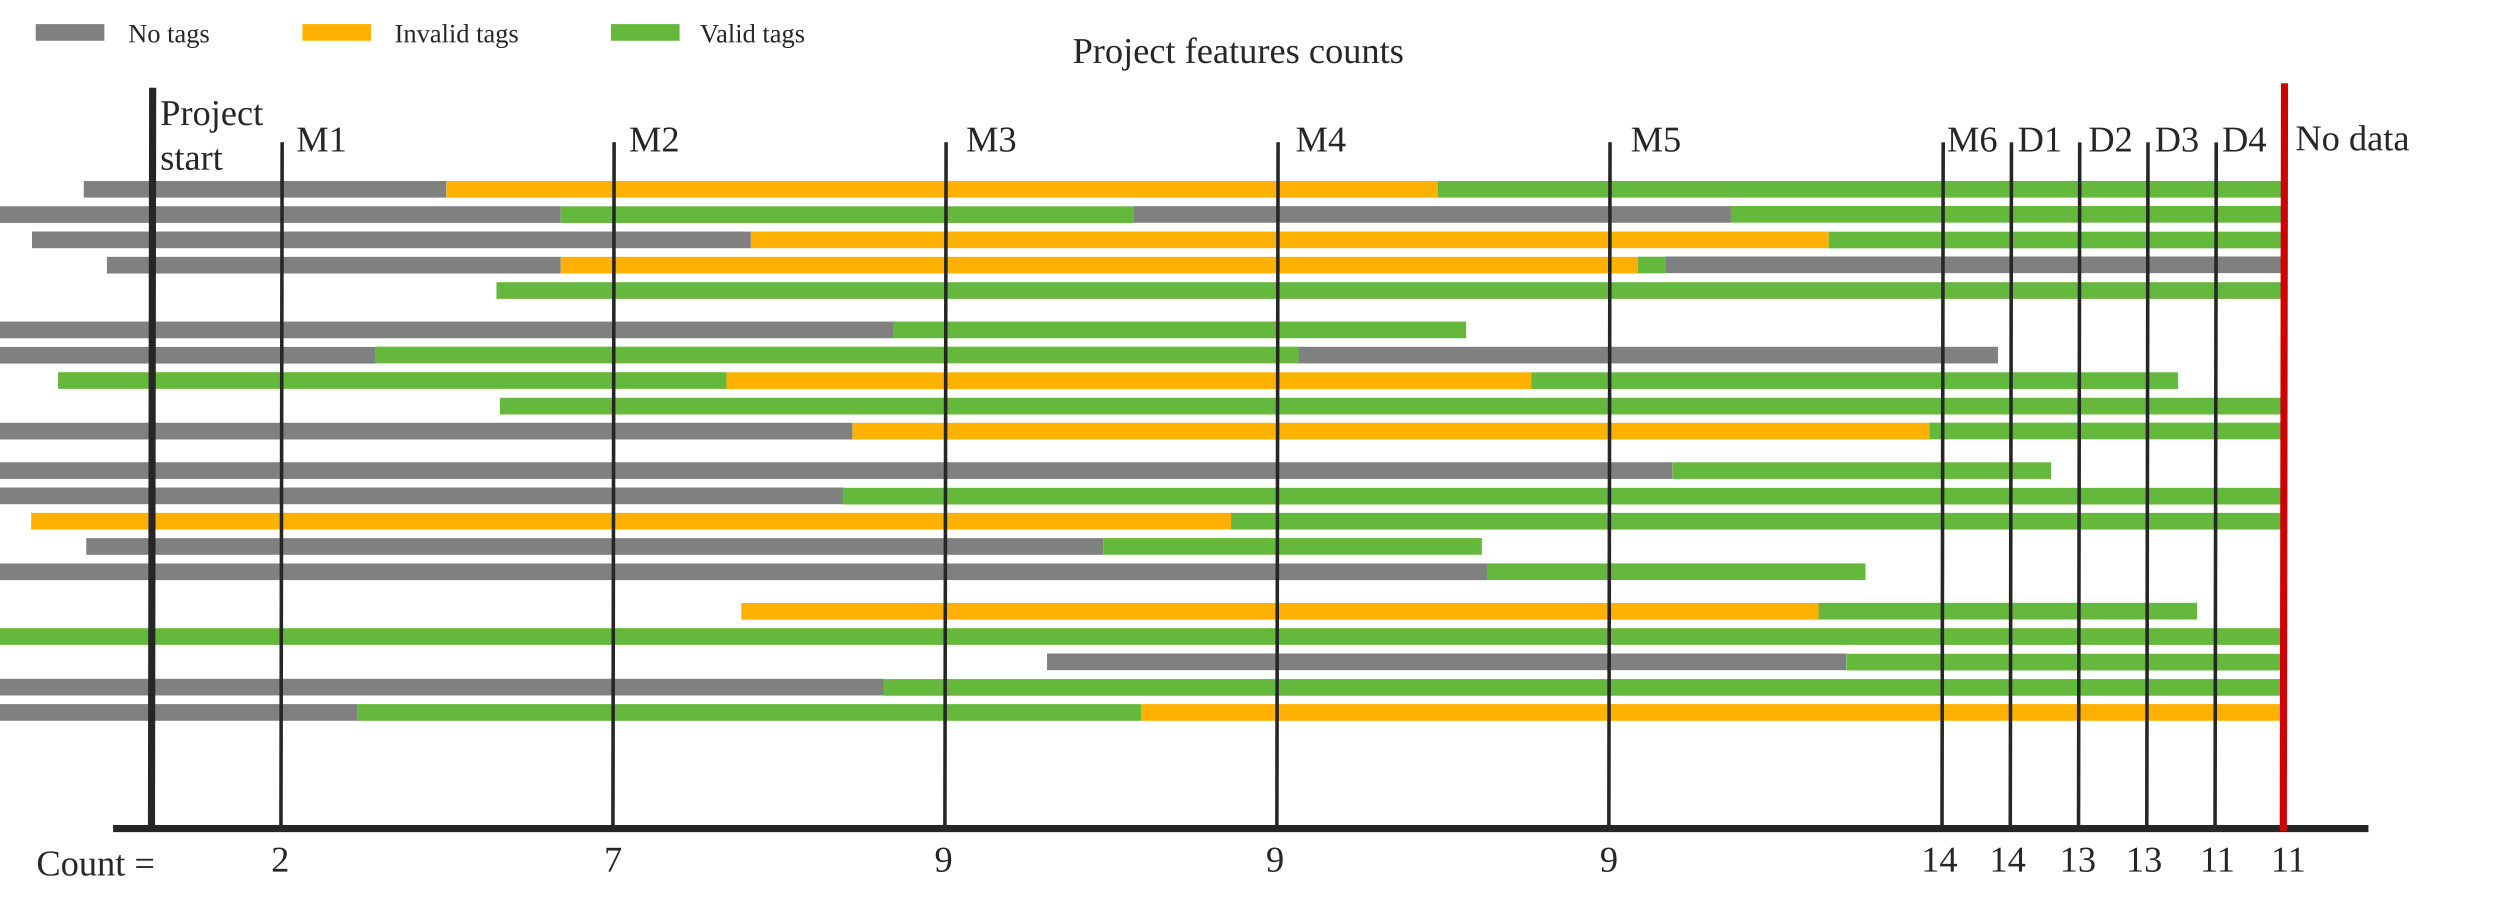
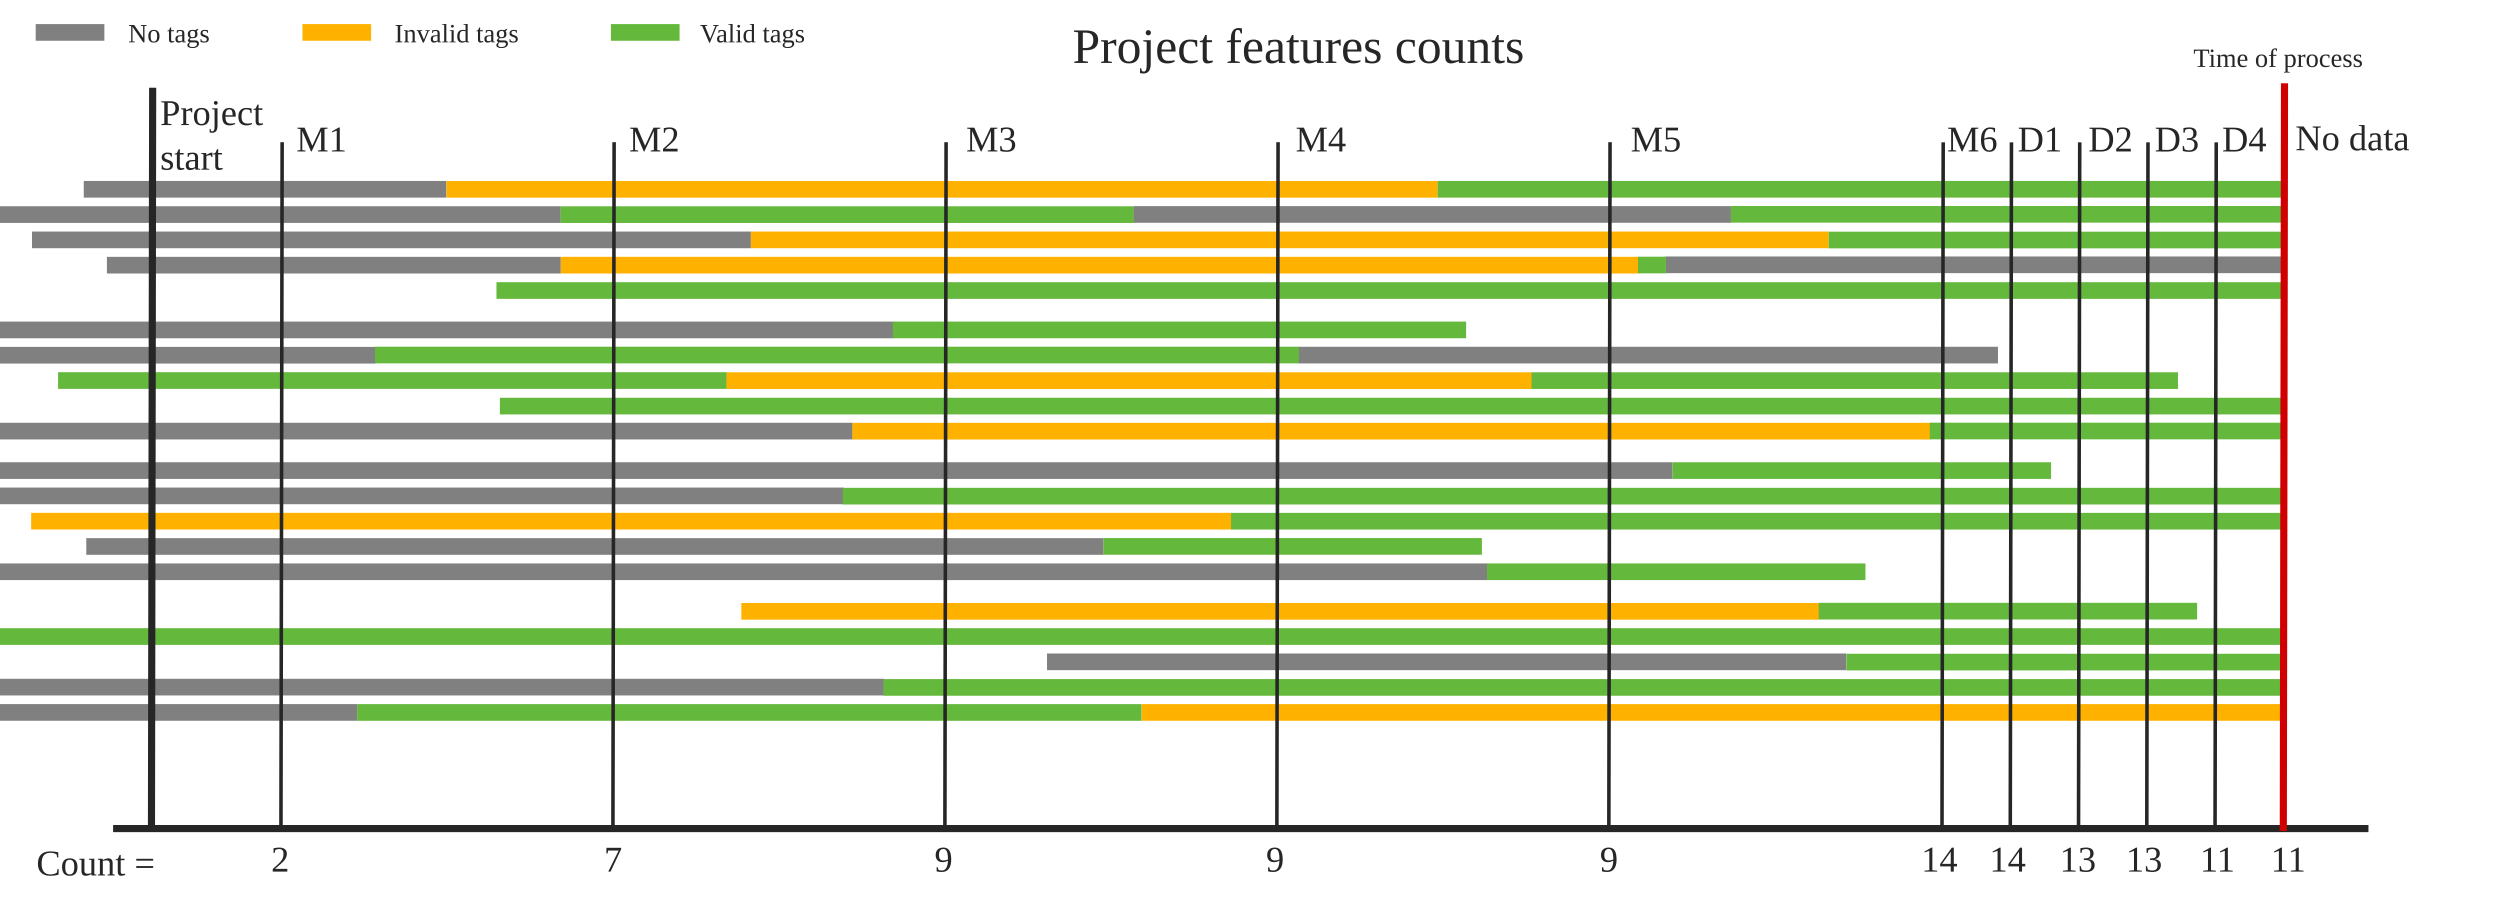
<svg xmlns="http://www.w3.org/2000/svg" xmlns:ns1="http://krita.org/namespaces/svg/krita" width="1512pt" height="555.84pt" viewBox="0 0 1512 555.84">
  <defs />
-   <rect id="shape019" transform="matrix(0.9999999 0 0 0.9999999 925.9394 225.1576)" fill="#64b83b" fill-rule="evenodd" stroke-opacity="0" stroke="#000000" stroke-width="0" stroke-linecap="square" stroke-linejoin="bevel" width="391.301" height="10.08" />
-   <path id="shape0" transform="matrix(1 0 0 1 70.56003 501.12)" fill="none" stroke="#262626" stroke-width="4.32" stroke-linecap="square" stroke-linejoin="miter" stroke-miterlimit="2" d="M0 0L1359.72 0" />
-   <rect id="shape1" transform="matrix(1 0 0 1 50.65717 109.44)" fill="#808080" fill-rule="evenodd" stroke-opacity="0" stroke="#000000" stroke-width="0" stroke-linecap="square" stroke-linejoin="bevel" width="219.343" height="10.08" />
-   <rect id="shape01" transform="matrix(1 0 0 1 3.65262187369808e-05 124.7394)" fill="#808080" fill-rule="evenodd" stroke-opacity="0" stroke="#000000" stroke-width="0" stroke-linecap="square" stroke-linejoin="bevel" width="339.168" height="10.08" />
-   <rect id="shape01" transform="matrix(0.9999999 0 0 0.9999999 19.34648 140.0389)" fill="#808080" fill-rule="evenodd" stroke-opacity="0" stroke="#000000" stroke-width="0" stroke-linecap="square" stroke-linejoin="bevel" width="434.786" height="10.08" />
-   <rect id="shape02" transform="matrix(0.9999999 0 0 0.9999999 64.65788 155.3384)" fill="#808080" fill-rule="evenodd" stroke-opacity="0" stroke="#000000" stroke-width="0" stroke-linecap="square" stroke-linejoin="bevel" width="274.51" height="10.08" />
-   <rect id="shape03" transform="matrix(1 0 0 1 270.0248 109.458)" fill="#ffb100" fill-rule="evenodd" stroke-opacity="0" stroke="#000000" stroke-width="0" stroke-linecap="square" stroke-linejoin="bevel" width="599.547" height="10.08" />
-   <rect id="shape011" transform="matrix(0.9999999 0 0 0.9999999 869.5092 109.4365)" fill="#64b83b" fill-rule="evenodd" stroke-opacity="0" stroke="#000000" stroke-width="0" stroke-linecap="square" stroke-linejoin="bevel" width="510.911" height="10.08" />
-   <rect id="shape011" transform="matrix(0.9999999 0 0 0.9999999 339.097 124.7688)" fill="#64b83b" fill-rule="evenodd" stroke-opacity="0" stroke="#000000" stroke-width="0" stroke-linecap="square" stroke-linejoin="bevel" width="346.695" height="10.08" />
+   <rect id="shape019" transform="matrix(0.9999998 0 0 0.9999998 925.9394 225.1575)" fill="#64b83b" fill-rule="evenodd" stroke-opacity="0" stroke="#000000" stroke-width="0" stroke-linecap="square" stroke-linejoin="bevel" width="391.301" height="10.08" />
+   <path id="shape0" transform="matrix(0.9999999 0 0 0.9999999 70.5601 501.1199)" fill="none" stroke="#262626" stroke-width="4.32" stroke-linecap="square" stroke-linejoin="miter" stroke-miterlimit="2" d="M0 0L1359.72 0" />
+   <rect id="shape1" transform="matrix(0.9999999 0 0 0.9999999 50.65723 109.44)" fill="#808080" fill-rule="evenodd" stroke-opacity="0" stroke="#000000" stroke-width="0" stroke-linecap="square" stroke-linejoin="bevel" width="219.343" height="10.08" />
+   <rect id="shape01" transform="matrix(0.9999999 0 0 0.9999999 0.0001095787 124.7394)" fill="#808080" fill-rule="evenodd" stroke-opacity="0" stroke="#000000" stroke-width="0" stroke-linecap="square" stroke-linejoin="bevel" width="339.168" height="10.08" />
+   <rect id="shape011" transform="matrix(0.9999998 0 0 0.9999998 19.34655 140.0389)" fill="#808080" fill-rule="evenodd" stroke-opacity="0" stroke="#000000" stroke-width="0" stroke-linecap="square" stroke-linejoin="bevel" width="434.786" height="10.08" />
+   <rect id="shape02" transform="matrix(0.9999998 0 0 0.9999998 64.65795 155.3383)" fill="#808080" fill-rule="evenodd" stroke-opacity="0" stroke="#000000" stroke-width="0" stroke-linecap="square" stroke-linejoin="bevel" width="274.51" height="10.08" />
+   <rect id="shape03" transform="matrix(0.9999999 0 0 0.9999999 270.0248 109.458)" fill="#ffb100" fill-rule="evenodd" stroke-opacity="0" stroke="#000000" stroke-width="0" stroke-linecap="square" stroke-linejoin="bevel" width="599.547" height="10.08" />
+   <rect id="shape0111" transform="matrix(0.9999998 0 0 0.9999998 869.5092 109.4365)" fill="#64b83b" fill-rule="evenodd" stroke-opacity="0" stroke="#000000" stroke-width="0" stroke-linecap="square" stroke-linejoin="bevel" width="510.911" height="10.08" />
+   <rect id="shape0111" transform="matrix(0.9999998 0 0 0.9999998 339.097 124.7688)" fill="#64b83b" fill-rule="evenodd" stroke-opacity="0" stroke="#000000" stroke-width="0" stroke-linecap="square" stroke-linejoin="bevel" width="346.695" height="10.08" />
  <rect id="shape04" transform="matrix(0.9999999 0 0 0.9999999 685.665 124.6625)" fill="#808080" fill-rule="evenodd" stroke-opacity="0" stroke="#000000" stroke-width="0" stroke-linecap="square" stroke-linejoin="bevel" width="361.205" height="10.08" />
-   <rect id="shape012" transform="matrix(0.9999999 0 0 0.9999999 1046.854 124.5785)" fill="#64b83b" fill-rule="evenodd" stroke-opacity="0" stroke="#000000" stroke-width="0" stroke-linecap="square" stroke-linejoin="bevel" width="333.566" height="10.08" />
-   <rect id="shape013" transform="matrix(0.9999999 0 0 0.9999999 454.1196 140.0343)" fill="#ffb100" fill-rule="evenodd" stroke-opacity="0" stroke="#000000" stroke-width="0" stroke-linecap="square" stroke-linejoin="bevel" width="651.913" height="10.08" />
-   <rect id="shape014" transform="matrix(0.9999999 0 0 0.9999999 1105.995 140.1219)" fill="#64b83b" fill-rule="evenodd" stroke-opacity="0" stroke="#000000" stroke-width="0" stroke-linecap="square" stroke-linejoin="bevel" width="274.425" height="10.08" />
-   <rect id="shape015" transform="matrix(0.9999999 0 0 0.9999999 339.1873 155.3275)" fill="#ffb100" fill-rule="evenodd" stroke-opacity="0" stroke="#000000" stroke-width="0" stroke-linecap="square" stroke-linejoin="bevel" width="651.913" height="10.08" />
-   <rect id="shape05" transform="matrix(0.9999999 0 0 0.9999999 1007.293 155.1157)" fill="#808080" fill-rule="evenodd" stroke-opacity="0" stroke="#000000" stroke-width="0" stroke-linecap="square" stroke-linejoin="bevel" width="373.127" height="10.08" />
-   <rect id="shape016" transform="matrix(0.9999999 0 0 0.9999999 990.684 155.2473)" fill="#64b83b" fill-rule="evenodd" stroke-opacity="0" stroke="#000000" stroke-width="0" stroke-linecap="square" stroke-linejoin="bevel" width="16.86" height="10.08" />
-   <rect id="shape017" transform="matrix(0.9999999 0 0 0.9999999 300.262 170.6688)" fill="#64b83b" fill-rule="evenodd" stroke-opacity="0" stroke="#000000" stroke-width="0" stroke-linecap="square" stroke-linejoin="bevel" width="1080.158" height="10.08" />
-   <rect id="shape06" transform="matrix(1 0 0 1 3.65262187369808e-05 194.5014)" fill="#808080" fill-rule="evenodd" stroke-opacity="0" stroke="#000000" stroke-width="0" stroke-linecap="square" stroke-linejoin="bevel" width="540.428" height="10.08" />
-   <rect id="shape07" transform="matrix(1 0 0 1 3.652621872277e-05 209.8008)" fill="#808080" fill-rule="evenodd" stroke-opacity="0" stroke="#000000" stroke-width="0" stroke-linecap="square" stroke-linejoin="bevel" width="227.066" height="10.08" />
-   <rect id="shape018" transform="matrix(0.9999999 0 0 0.9999999 35.1291 225.1003)" fill="#64b83b" fill-rule="evenodd" stroke-opacity="0" stroke="#000000" stroke-width="0" stroke-linecap="square" stroke-linejoin="bevel" width="404.493" height="10.08" />
-   <rect id="shape031" transform="matrix(0.9999999 0 0 0.9999999 3.65262187103355e-05 255.6992)" fill="#808080" fill-rule="evenodd" stroke-opacity="0" stroke="#000000" stroke-width="0" stroke-linecap="square" stroke-linejoin="bevel" width="515.735" height="10.08" />
-   <rect id="shape0191" transform="matrix(0.9999999 0 0 0.9999999 540.0247 194.4823)" fill="#64b83b" fill-rule="evenodd" stroke-opacity="0" stroke="#000000" stroke-width="0" stroke-linecap="square" stroke-linejoin="bevel" width="346.695" height="10.08" />
-   <rect id="shape0110" transform="matrix(0.9999999 0 0 0.9999999 439.373 225.1694)" fill="#ffb100" fill-rule="evenodd" stroke-opacity="0" stroke="#000000" stroke-width="0" stroke-linecap="square" stroke-linejoin="bevel" width="486.907" height="10.08" />
-   <rect id="shape0111" transform="matrix(0.9999999 0 0 0.9999999 226.8048 209.6859)" fill="#64b83b" fill-rule="evenodd" stroke-opacity="0" stroke="#000000" stroke-width="0" stroke-linecap="square" stroke-linejoin="bevel" width="559.075" height="10.08" />
-   <rect id="shape031" transform="matrix(0.9999999 0 0 0.9999999 785.5583 209.7326)" fill="#808080" fill-rule="evenodd" stroke-opacity="0" stroke="#000000" stroke-width="0" stroke-linecap="square" stroke-linejoin="bevel" width="422.808" height="10.08" />
-   <rect id="shape0112" transform="matrix(0.9999999 0 0 0.9999999 515.537 255.7362)" fill="#ffb100" fill-rule="evenodd" stroke-opacity="0" stroke="#000000" stroke-width="0" stroke-linecap="square" stroke-linejoin="bevel" width="651.913" height="10.08" />
-   <rect id="shape0113" transform="matrix(0.9999999 0 0 0.9999999 1167.122 255.6323)" fill="#64b83b" fill-rule="evenodd" stroke-opacity="0" stroke="#000000" stroke-width="0" stroke-linecap="square" stroke-linejoin="bevel" width="213.208" height="10.08" />
-   <rect id="shape0114" transform="matrix(0.9999999 0 0 0.9999999 302.3296 240.5695)" fill="#64b83b" fill-rule="evenodd" stroke-opacity="0" stroke="#000000" stroke-width="0" stroke-linecap="square" stroke-linejoin="bevel" width="1078.001" height="10.08" />
-   <rect id="shape08" transform="matrix(1 0 0 1 3.65262185948723e-05 279.567)" fill="#808080" fill-rule="evenodd" stroke-opacity="0" stroke="#000000" stroke-width="0" stroke-linecap="square" stroke-linejoin="bevel" width="1011.6" height="10.08" />
-   <rect id="shape09" transform="matrix(1 0 0 1 3.65262186943482e-05 294.8664)" fill="#808080" fill-rule="evenodd" stroke-opacity="0" stroke="#000000" stroke-width="0" stroke-linecap="square" stroke-linejoin="bevel" width="510.135" height="10.08" />
-   <rect id="shape0115" transform="matrix(0.9999999 0 0 0.9999999 18.83736 310.1659)" fill="#ffb100" fill-rule="evenodd" stroke-opacity="0" stroke="#000000" stroke-width="0" stroke-linecap="square" stroke-linejoin="bevel" width="726.003" height="10.08" />
-   <rect id="shape021" transform="matrix(0.9999999 0 0 0.9999999 52.18451 325.4653)" fill="#808080" fill-rule="evenodd" stroke-opacity="0" stroke="#000000" stroke-width="0" stroke-linecap="square" stroke-linejoin="bevel" width="615.256" height="10.08" />
-   <rect id="shape032" transform="matrix(0.9999999 0 0 0.9999999 3.65262187938242e-05 340.7648)" fill="#808080" fill-rule="evenodd" stroke-opacity="0" stroke="#000000" stroke-width="0" stroke-linecap="square" stroke-linejoin="bevel" width="899.64" height="10.08" />
-   <rect id="shape0116" transform="matrix(0.9999999 0 0 0.9999999 509.7218 295.0353)" fill="#64b83b" fill-rule="evenodd" stroke-opacity="0" stroke="#000000" stroke-width="0" stroke-linecap="square" stroke-linejoin="bevel" width="870.621" height="10.08" />
-   <rect id="shape0117" transform="matrix(0.9999999 0 0 0.9999999 1011.596 279.575)" fill="#64b83b" fill-rule="evenodd" stroke-opacity="0" stroke="#000000" stroke-width="0" stroke-linecap="square" stroke-linejoin="bevel" width="228.876" height="10.08" />
-   <rect id="shape0118" transform="matrix(0.9999999 0 0 0.9999999 744.5254 310.1848)" fill="#64b83b" fill-rule="evenodd" stroke-opacity="0" stroke="#000000" stroke-width="0" stroke-linecap="square" stroke-linejoin="bevel" width="635.818" height="10.08" />
-   <rect id="shape0119" transform="matrix(0.9999999 0 0 0.9999999 667.3684 325.4239)" fill="#64b83b" fill-rule="evenodd" stroke-opacity="0" stroke="#000000" stroke-width="0" stroke-linecap="square" stroke-linejoin="bevel" width="228.876" height="10.08" />
-   <rect id="shape0111" transform="matrix(0.9999999 0 0 0.9999999 899.3569 340.7488)" fill="#64b83b" fill-rule="evenodd" stroke-opacity="0" stroke="#000000" stroke-width="0" stroke-linecap="square" stroke-linejoin="bevel" width="228.876" height="10.08" />
-   <rect id="shape0120" transform="matrix(1 0 0 1 3.65262187085591e-05 379.935)" fill="#64b83b" fill-rule="evenodd" stroke-opacity="0" stroke="#000000" stroke-width="0" stroke-linecap="square" stroke-linejoin="bevel" width="1380.33" height="10.08" />
-   <rect id="shape0121" transform="matrix(0.9999999 0 0 0.9999999 633.24 395.2345)" fill="#808080" fill-rule="evenodd" stroke-opacity="0" stroke="#000000" stroke-width="0" stroke-linecap="square" stroke-linejoin="bevel" width="483.508" height="10.08" />
-   <rect id="shape021" transform="matrix(0.9999999 0 0 0.9999999 3.65262187085591e-05 410.5339)" fill="#808080" fill-rule="evenodd" stroke-opacity="0" stroke="#000000" stroke-width="0" stroke-linecap="square" stroke-linejoin="bevel" width="534.6" height="10.08" />
-   <rect id="shape033" transform="matrix(0.9999999 0 0 0.9999999 3.65262187369808e-05 425.8334)" fill="#808080" fill-rule="evenodd" stroke-opacity="0" stroke="#000000" stroke-width="0" stroke-linecap="square" stroke-linejoin="bevel" width="216" height="10.08" />
-   <rect id="shape0122" transform="matrix(0.9999999 0 0 0.9999999 215.9852 425.8575)" fill="#64b83b" fill-rule="evenodd" stroke-opacity="0" stroke="#000000" stroke-width="0" stroke-linecap="square" stroke-linejoin="bevel" width="474.483" height="10.08" />
-   <rect id="shape0123" transform="matrix(0.9999999 0 0 0.9999999 690.516 425.8461)" fill="#ffb100" fill-rule="evenodd" stroke-opacity="0" stroke="#000000" stroke-width="0" stroke-linecap="square" stroke-linejoin="bevel" width="689.769" height="10.08" />
-   <rect id="shape0124" transform="matrix(0.9999998 0 0 0.9999998 448.3541 364.6915)" fill="#ffb100" fill-rule="evenodd" stroke-opacity="0" stroke="#000000" stroke-width="0" stroke-linecap="square" stroke-linejoin="bevel" width="651.913" height="10.08" />
-   <rect id="shape01111" transform="matrix(0.9999998 0 0 0.9999998 1099.939 364.5875)" fill="#64b83b" fill-rule="evenodd" stroke-opacity="0" stroke="#000000" stroke-width="0" stroke-linecap="square" stroke-linejoin="bevel" width="228.876" height="10.08" />
-   <rect id="shape01121" transform="matrix(0.9999999 0 0 0.9999999 534.3494 410.7058)" fill="#64b83b" fill-rule="evenodd" stroke-opacity="0" stroke="#000000" stroke-width="0" stroke-linecap="square" stroke-linejoin="bevel" width="845.981" height="10.08" />
-   <rect id="shape01131" transform="matrix(0.9999999 0 0 0.9999999 1116.781 395.3898)" fill="#64b83b" fill-rule="evenodd" stroke-opacity="0" stroke="#000000" stroke-width="0" stroke-linecap="square" stroke-linejoin="bevel" width="263.549" height="10.08" />
-   <path id="shape2" transform="matrix(1 0 0 1 169.92 87.06759)" fill="none" stroke="#262626" stroke-width="2.16" stroke-linecap="square" stroke-linejoin="miter" stroke-miterlimit="2" d="M0.72 0L0 413.28" />
-   <path id="shape010" transform="matrix(0.9999999 0 0 0.9999999 370.6971 87.0676)" fill="none" stroke="#262626" stroke-width="2.16" stroke-linecap="square" stroke-linejoin="miter" stroke-miterlimit="2" d="M0.72 0L0 413.28" />
-   <path id="shape0112" transform="matrix(0.9999999 0 0 0.9999999 571.4742 87.06759)" fill="none" stroke="#262626" stroke-width="2.16" stroke-linecap="square" stroke-linejoin="miter" stroke-miterlimit="2" d="M0.72 0L0 413.28" />
-   <path id="shape0121" transform="matrix(0.9999999 0 0 0.9999999 772.2512 87.0676)" fill="none" stroke="#262626" stroke-width="2.16" stroke-linecap="square" stroke-linejoin="miter" stroke-miterlimit="2" d="M0.72 0L0 413.28" />
-   <path id="shape0131" transform="matrix(0.9999999 0 0 0.9999999 973.0283 87.06761)" fill="none" stroke="#262626" stroke-width="2.16" stroke-linecap="square" stroke-linejoin="miter" stroke-miterlimit="2" d="M0.72 0L0 413.28" />
-   <path id="shape0141" transform="matrix(0.9999999 0 0 0.9999999 1174.525 87.15398)" fill="none" stroke="#262626" stroke-width="2.16" stroke-linecap="square" stroke-linejoin="miter" stroke-miterlimit="2" d="M0.72 0L0 413.28" />
-   <path id="shape0151" transform="matrix(0.9999998 0 0 0.9999998 1215.81 87.15399)" fill="none" stroke="#262626" stroke-width="2.16" stroke-linecap="square" stroke-linejoin="miter" stroke-miterlimit="2" d="M0.72 0L0 413.28" />
-   <path id="shape0161" transform="matrix(0.9999998 0 0 0.9999998 1257.095 87.15398)" fill="none" stroke="#262626" stroke-width="2.16" stroke-linecap="square" stroke-linejoin="miter" stroke-miterlimit="2" d="M0.72 0L0 413.28" />
-   <path id="shape0171" transform="matrix(0.9999998 0 0 0.9999998 1298.38 87.15398)" fill="none" stroke="#262626" stroke-width="2.16" stroke-linecap="square" stroke-linejoin="miter" stroke-miterlimit="2" d="M0.72 0L0 413.28" />
-   <path id="shape0181" transform="matrix(0.9999998 0 0 0.9999998 1339.665 87.15399)" fill="none" stroke="#262626" stroke-width="2.16" stroke-linecap="square" stroke-linejoin="miter" stroke-miterlimit="2" d="M0.72 0L0 413.28" />
-   <path id="shape0192" transform="matrix(0.9999998 0 0 0.9999998 1380.949 52.5345)" fill="none" stroke="#d00000" stroke-width="4.32" stroke-linecap="square" stroke-linejoin="miter" stroke-miterlimit="2" d="M0.72 0L0 447.9" />
-   <text id="shape3" ns1:useRichText="true" ns1:textVersion="2" transform="matrix(1 0 0 1 22.0218 529.4715)" fill="#262626" stroke-opacity="0" stroke="#000000" stroke-width="0" stroke-linecap="square" stroke-linejoin="bevel" font-size="22" font-size-adjust="0.4" letter-spacing="0">
+   <rect id="shape012" transform="matrix(0.9999998 0 0 0.9999998 1046.854 124.5785)" fill="#64b83b" fill-rule="evenodd" stroke-opacity="0" stroke="#000000" stroke-width="0" stroke-linecap="square" stroke-linejoin="bevel" width="333.566" height="10.08" />
+   <rect id="shape013" transform="matrix(0.9999998 0 0 0.9999998 454.1196 140.0343)" fill="#ffb100" fill-rule="evenodd" stroke-opacity="0" stroke="#000000" stroke-width="0" stroke-linecap="square" stroke-linejoin="bevel" width="651.913" height="10.08" />
+   <rect id="shape014" transform="matrix(0.9999998 0 0 0.9999998 1105.995 140.1219)" fill="#64b83b" fill-rule="evenodd" stroke-opacity="0" stroke="#000000" stroke-width="0" stroke-linecap="square" stroke-linejoin="bevel" width="274.425" height="10.08" />
+   <rect id="shape015" transform="matrix(0.9999998 0 0 0.9999998 339.1873 155.3275)" fill="#ffb100" fill-rule="evenodd" stroke-opacity="0" stroke="#000000" stroke-width="0" stroke-linecap="square" stroke-linejoin="bevel" width="651.913" height="10.08" />
+   <rect id="shape05" transform="matrix(0.9999998 0 0 0.9999998 1007.293 155.1157)" fill="#808080" fill-rule="evenodd" stroke-opacity="0" stroke="#000000" stroke-width="0" stroke-linecap="square" stroke-linejoin="bevel" width="373.127" height="10.08" />
+   <rect id="shape016" transform="matrix(0.9999998 0 0 0.9999998 990.684 155.2473)" fill="#64b83b" fill-rule="evenodd" stroke-opacity="0" stroke="#000000" stroke-width="0" stroke-linecap="square" stroke-linejoin="bevel" width="16.86" height="10.08" />
+   <rect id="shape017" transform="matrix(0.9999998 0 0 0.9999998 300.2621 170.6687)" fill="#64b83b" fill-rule="evenodd" stroke-opacity="0" stroke="#000000" stroke-width="0" stroke-linecap="square" stroke-linejoin="bevel" width="1080.158" height="10.08" />
+   <rect id="shape06" transform="matrix(0.9999999 0 0 0.9999999 0.0001095787 194.5013)" fill="#808080" fill-rule="evenodd" stroke-opacity="0" stroke="#000000" stroke-width="0" stroke-linecap="square" stroke-linejoin="bevel" width="540.428" height="10.08" />
+   <rect id="shape07" transform="matrix(0.9999999 0 0 0.9999999 0.0001095787 209.8008)" fill="#808080" fill-rule="evenodd" stroke-opacity="0" stroke="#000000" stroke-width="0" stroke-linecap="square" stroke-linejoin="bevel" width="227.066" height="10.08" />
+   <rect id="shape018" transform="matrix(0.9999998 0 0 0.9999998 35.12917 225.1002)" fill="#64b83b" fill-rule="evenodd" stroke-opacity="0" stroke="#000000" stroke-width="0" stroke-linecap="square" stroke-linejoin="bevel" width="404.493" height="10.08" />
+   <rect id="shape031" transform="matrix(0.9999998 0 0 0.9999998 0.0001095787 255.6991)" fill="#808080" fill-rule="evenodd" stroke-opacity="0" stroke="#000000" stroke-width="0" stroke-linecap="square" stroke-linejoin="bevel" width="515.735" height="10.08" />
+   <rect id="shape0191" transform="matrix(0.9999998 0 0 0.9999998 540.0247 194.4823)" fill="#64b83b" fill-rule="evenodd" stroke-opacity="0" stroke="#000000" stroke-width="0" stroke-linecap="square" stroke-linejoin="bevel" width="346.695" height="10.08" />
+   <rect id="shape0110" transform="matrix(0.9999998 0 0 0.9999998 439.373 225.1693)" fill="#ffb100" fill-rule="evenodd" stroke-opacity="0" stroke="#000000" stroke-width="0" stroke-linecap="square" stroke-linejoin="bevel" width="486.907" height="10.08" />
+   <rect id="shape01111" transform="matrix(0.9999998 0 0 0.9999998 226.8048 209.6859)" fill="#64b83b" fill-rule="evenodd" stroke-opacity="0" stroke="#000000" stroke-width="0" stroke-linecap="square" stroke-linejoin="bevel" width="559.075" height="10.08" />
+   <rect id="shape0311" transform="matrix(0.9999998 0 0 0.9999998 785.5583 209.7326)" fill="#808080" fill-rule="evenodd" stroke-opacity="0" stroke="#000000" stroke-width="0" stroke-linecap="square" stroke-linejoin="bevel" width="422.808" height="10.08" />
+   <rect id="shape0112" transform="matrix(0.9999998 0 0 0.9999998 515.537 255.7362)" fill="#ffb100" fill-rule="evenodd" stroke-opacity="0" stroke="#000000" stroke-width="0" stroke-linecap="square" stroke-linejoin="bevel" width="651.913" height="10.08" />
+   <rect id="shape0113" transform="matrix(0.9999998 0 0 0.9999998 1167.122 255.6323)" fill="#64b83b" fill-rule="evenodd" stroke-opacity="0" stroke="#000000" stroke-width="0" stroke-linecap="square" stroke-linejoin="bevel" width="213.208" height="10.08" />
+   <rect id="shape0114" transform="matrix(0.9999998 0 0 0.9999998 302.3296 240.5695)" fill="#64b83b" fill-rule="evenodd" stroke-opacity="0" stroke="#000000" stroke-width="0" stroke-linecap="square" stroke-linejoin="bevel" width="1078.001" height="10.08" />
+   <rect id="shape08" transform="matrix(0.9999999 0 0 0.9999999 0.0001095787 279.567)" fill="#808080" fill-rule="evenodd" stroke-opacity="0" stroke="#000000" stroke-width="0" stroke-linecap="square" stroke-linejoin="bevel" width="1011.6" height="10.08" />
+   <rect id="shape09" transform="matrix(0.9999999 0 0 0.9999999 0.0001095787 294.8664)" fill="#808080" fill-rule="evenodd" stroke-opacity="0" stroke="#000000" stroke-width="0" stroke-linecap="square" stroke-linejoin="bevel" width="510.135" height="10.08" />
+   <rect id="shape0115" transform="matrix(0.9999998 0 0 0.9999998 18.83743 310.1659)" fill="#ffb100" fill-rule="evenodd" stroke-opacity="0" stroke="#000000" stroke-width="0" stroke-linecap="square" stroke-linejoin="bevel" width="726.003" height="10.08" />
+   <rect id="shape021" transform="matrix(0.9999998 0 0 0.9999998 52.18458 325.4653)" fill="#808080" fill-rule="evenodd" stroke-opacity="0" stroke="#000000" stroke-width="0" stroke-linecap="square" stroke-linejoin="bevel" width="615.256" height="10.08" />
+   <rect id="shape032" transform="matrix(0.9999998 0 0 0.9999998 0.0001095787 340.7648)" fill="#808080" fill-rule="evenodd" stroke-opacity="0" stroke="#000000" stroke-width="0" stroke-linecap="square" stroke-linejoin="bevel" width="899.64" height="10.08" />
+   <rect id="shape0116" transform="matrix(0.9999998 0 0 0.9999998 509.7218 295.0352)" fill="#64b83b" fill-rule="evenodd" stroke-opacity="0" stroke="#000000" stroke-width="0" stroke-linecap="square" stroke-linejoin="bevel" width="870.621" height="10.08" />
+   <rect id="shape0117" transform="matrix(0.9999998 0 0 0.9999998 1011.596 279.575)" fill="#64b83b" fill-rule="evenodd" stroke-opacity="0" stroke="#000000" stroke-width="0" stroke-linecap="square" stroke-linejoin="bevel" width="228.876" height="10.08" />
+   <rect id="shape0118" transform="matrix(0.9999998 0 0 0.9999998 744.5254 310.1847)" fill="#64b83b" fill-rule="evenodd" stroke-opacity="0" stroke="#000000" stroke-width="0" stroke-linecap="square" stroke-linejoin="bevel" width="635.818" height="10.08" />
+   <rect id="shape0119" transform="matrix(0.9999998 0 0 0.9999998 667.3684 325.4239)" fill="#64b83b" fill-rule="evenodd" stroke-opacity="0" stroke="#000000" stroke-width="0" stroke-linecap="square" stroke-linejoin="bevel" width="228.876" height="10.08" />
+   <rect id="shape01111" transform="matrix(0.9999998 0 0 0.9999998 899.3569 340.7488)" fill="#64b83b" fill-rule="evenodd" stroke-opacity="0" stroke="#000000" stroke-width="0" stroke-linecap="square" stroke-linejoin="bevel" width="228.876" height="10.08" />
+   <rect id="shape0120" transform="matrix(0.9999999 0 0 0.9999999 0.0001095787 379.935)" fill="#64b83b" fill-rule="evenodd" stroke-opacity="0" stroke="#000000" stroke-width="0" stroke-linecap="square" stroke-linejoin="bevel" width="1380.33" height="10.08" />
+   <rect id="shape0121" transform="matrix(0.9999998 0 0 0.9999998 633.24 395.2344)" fill="#808080" fill-rule="evenodd" stroke-opacity="0" stroke="#000000" stroke-width="0" stroke-linecap="square" stroke-linejoin="bevel" width="483.508" height="10.08" />
+   <rect id="shape0211" transform="matrix(0.9999998 0 0 0.9999998 0.0001095787 410.5339)" fill="#808080" fill-rule="evenodd" stroke-opacity="0" stroke="#000000" stroke-width="0" stroke-linecap="square" stroke-linejoin="bevel" width="534.6" height="10.08" />
+   <rect id="shape033" transform="matrix(0.9999998 0 0 0.9999998 0.0001095787 425.8333)" fill="#808080" fill-rule="evenodd" stroke-opacity="0" stroke="#000000" stroke-width="0" stroke-linecap="square" stroke-linejoin="bevel" width="216" height="10.08" />
+   <rect id="shape0122" transform="matrix(0.9999998 0 0 0.9999998 215.9853 425.8575)" fill="#64b83b" fill-rule="evenodd" stroke-opacity="0" stroke="#000000" stroke-width="0" stroke-linecap="square" stroke-linejoin="bevel" width="474.483" height="10.08" />
+   <rect id="shape0123" transform="matrix(0.9999998 0 0 0.9999998 690.516 425.846)" fill="#ffb100" fill-rule="evenodd" stroke-opacity="0" stroke="#000000" stroke-width="0" stroke-linecap="square" stroke-linejoin="bevel" width="689.769" height="10.08" />
+   <rect id="shape0124" transform="matrix(0.9999997 0 0 0.9999997 448.3541 364.6914)" fill="#ffb100" fill-rule="evenodd" stroke-opacity="0" stroke="#000000" stroke-width="0" stroke-linecap="square" stroke-linejoin="bevel" width="651.913" height="10.08" />
+   <rect id="shape011111" transform="matrix(0.9999998 0 0 0.9999998 1099.939 364.5875)" fill="#64b83b" fill-rule="evenodd" stroke-opacity="0" stroke="#000000" stroke-width="0" stroke-linecap="square" stroke-linejoin="bevel" width="228.876" height="10.08" />
+   <rect id="shape01121" transform="matrix(0.9999998 0 0 0.9999998 534.3494 410.7058)" fill="#64b83b" fill-rule="evenodd" stroke-opacity="0" stroke="#000000" stroke-width="0" stroke-linecap="square" stroke-linejoin="bevel" width="845.981" height="10.08" />
+   <rect id="shape01131" transform="matrix(0.9999998 0 0 0.9999998 1116.781 395.3898)" fill="#64b83b" fill-rule="evenodd" stroke-opacity="0" stroke="#000000" stroke-width="0" stroke-linecap="square" stroke-linejoin="bevel" width="263.549" height="10.08" />
+   <path id="shape2" transform="matrix(0.9999999 0 0 0.9999999 169.9201 87.06758)" fill="none" stroke="#262626" stroke-width="2.16" stroke-linecap="square" stroke-linejoin="miter" stroke-miterlimit="2" d="M0.72 0L0 413.28" />
+   <path id="shape010" transform="matrix(0.9999998 0 0 0.9999998 370.6971 87.06759)" fill="none" stroke="#262626" stroke-width="2.16" stroke-linecap="square" stroke-linejoin="miter" stroke-miterlimit="2" d="M0.72 0L0 413.28" />
+   <path id="shape011211" transform="matrix(0.9999998 0 0 0.9999998 571.4742 87.06758)" fill="none" stroke="#262626" stroke-width="2.16" stroke-linecap="square" stroke-linejoin="miter" stroke-miterlimit="2" d="M0.72 0L0 413.28" />
+   <path id="shape01211" transform="matrix(0.9999998 0 0 0.9999998 772.2512 87.0676)" fill="none" stroke="#262626" stroke-width="2.16" stroke-linecap="square" stroke-linejoin="miter" stroke-miterlimit="2" d="M0.72 0L0 413.28" />
+   <path id="shape0131" transform="matrix(0.9999998 0 0 0.9999998 973.0283 87.0676)" fill="none" stroke="#262626" stroke-width="2.16" stroke-linecap="square" stroke-linejoin="miter" stroke-miterlimit="2" d="M0.72 0L0 413.28" />
+   <path id="shape0141" transform="matrix(0.9999998 0 0 0.9999998 1174.525 87.15397)" fill="none" stroke="#262626" stroke-width="2.16" stroke-linecap="square" stroke-linejoin="miter" stroke-miterlimit="2" d="M0.72 0L0 413.28" />
+   <path id="shape0151" transform="matrix(0.9999997 0 0 0.9999997 1215.81 87.15398)" fill="none" stroke="#262626" stroke-width="2.16" stroke-linecap="square" stroke-linejoin="miter" stroke-miterlimit="2" d="M0.72 0L0 413.28" />
+   <path id="shape0161" transform="matrix(0.9999997 0 0 0.9999997 1257.095 87.15398)" fill="none" stroke="#262626" stroke-width="2.16" stroke-linecap="square" stroke-linejoin="miter" stroke-miterlimit="2" d="M0.72 0L0 413.28" />
+   <path id="shape0171" transform="matrix(0.9999997 0 0 0.9999997 1298.38 87.15398)" fill="none" stroke="#262626" stroke-width="2.16" stroke-linecap="square" stroke-linejoin="miter" stroke-miterlimit="2" d="M0.72 0L0 413.28" />
+   <path id="shape0181" transform="matrix(0.9999997 0 0 0.9999997 1339.665 87.15399)" fill="none" stroke="#262626" stroke-width="2.16" stroke-linecap="square" stroke-linejoin="miter" stroke-miterlimit="2" d="M0.72 0L0 413.28" />
+   <path id="shape0192" transform="matrix(0.9999997 0 0 0.9999997 1380.949 52.53449)" fill="none" stroke="#d00000" stroke-width="4.32" stroke-linecap="square" stroke-linejoin="miter" stroke-miterlimit="2" d="M0.72 0L0 447.9" />
+   <text id="shape3" ns1:useRichText="true" ns1:textVersion="2" transform="matrix(0.9999999 0 0 0.9999999 22.02187 529.4714)" fill="#262626" stroke-opacity="0" stroke="#000000" stroke-width="0" stroke-linecap="square" stroke-linejoin="bevel" font-size="22" font-size-adjust="0.4" letter-spacing="0">
    <tspan x="0">Count =</tspan>
  </text>
-   <text id="shape020" ns1:useRichText="true" ns1:textVersion="2" transform="matrix(0.9999999 0 0 0.9999999 163.9875 527.1618)" fill="#262626" stroke-opacity="0" stroke="#000000" stroke-width="0" stroke-linecap="square" stroke-linejoin="bevel" font-size="22" font-size-adjust="0.4" letter-spacing="0">
+   <text id="shape020" ns1:useRichText="true" ns1:textVersion="2" transform="matrix(0.9999998 0 0 0.9999998 163.9876 527.1617)" fill="#262626" stroke-opacity="0" stroke="#000000" stroke-width="0" stroke-linecap="square" stroke-linejoin="bevel" font-size="22" font-size-adjust="0.4" letter-spacing="0">
    <tspan x="0">2</tspan>
  </text>
-   <text id="shape0211" ns1:useRichText="true" ns1:textVersion="2" transform="matrix(0.9999999 0 0 0.9999999 365.3131 527.1618)" fill="#262626" stroke-opacity="0" stroke="#000000" stroke-width="0" stroke-linecap="square" stroke-linejoin="bevel" font-size="22" font-size-adjust="0.4" letter-spacing="0">
+   <text id="shape02111" ns1:useRichText="true" ns1:textVersion="2" transform="matrix(0.9999998 0 0 0.9999998 365.3132 527.1617)" fill="#262626" stroke-opacity="0" stroke="#000000" stroke-width="0" stroke-linecap="square" stroke-linejoin="bevel" font-size="22" font-size-adjust="0.4" letter-spacing="0">
    <tspan x="0">7</tspan>
  </text>
-   <text id="shape022" ns1:useRichText="true" ns1:textVersion="2" transform="matrix(0.9999999 0 0 0.9999999 565.1984 527.1618)" fill="#262626" stroke-opacity="0" stroke="#000000" stroke-width="0" stroke-linecap="square" stroke-linejoin="bevel" font-size="22" font-size-adjust="0.4" letter-spacing="0">
+   <text id="shape022" ns1:useRichText="true" ns1:textVersion="2" transform="matrix(0.9999998 0 0 0.9999998 565.1985 527.1617)" fill="#262626" stroke-opacity="0" stroke="#000000" stroke-width="0" stroke-linecap="square" stroke-linejoin="bevel" font-size="22" font-size-adjust="0.4" letter-spacing="0">
    <tspan x="0">9</tspan>
  </text>
-   <text id="shape023" ns1:useRichText="true" ns1:textVersion="2" transform="matrix(0.9999999 0 0 0.9999999 765.6797 527.1618)" fill="#262626" stroke-opacity="0" stroke="#000000" stroke-width="0" stroke-linecap="square" stroke-linejoin="bevel" font-size="22" font-size-adjust="0.4" letter-spacing="0">
+   <text id="shape023" ns1:useRichText="true" ns1:textVersion="2" transform="matrix(0.9999998 0 0 0.9999998 765.6797 527.1617)" fill="#262626" stroke-opacity="0" stroke="#000000" stroke-width="0" stroke-linecap="square" stroke-linejoin="bevel" font-size="22" font-size-adjust="0.4" letter-spacing="0">
    <tspan x="0">9</tspan>
  </text>
-   <text id="shape024" ns1:useRichText="true" ns1:textVersion="2" transform="matrix(0.9999999 0 0 0.9999999 967.6009 527.1618)" fill="#262626" stroke-opacity="0" stroke="#000000" stroke-width="0" stroke-linecap="square" stroke-linejoin="bevel" font-size="22" font-size-adjust="0.386" font-stretch="normal" kerning="0" letter-spacing="0" word-spacing="0">
+   <text id="shape024" ns1:useRichText="true" ns1:textVersion="2" transform="matrix(0.9999998 0 0 0.9999998 967.6009 527.1617)" fill="#262626" stroke-opacity="0" stroke="#000000" stroke-width="0" stroke-linecap="square" stroke-linejoin="bevel" font-size="22" font-size-adjust="0.386" font-stretch="normal" kerning="0" letter-spacing="0" word-spacing="0">
    <tspan x="0">9</tspan>
  </text>
-   <text id="shape025" ns1:useRichText="true" ns1:textVersion="2" transform="matrix(0.9999999 0 0 0.9999999 1161.956 527.1618)" fill="#262626" stroke-opacity="0" stroke="#000000" stroke-width="0" stroke-linecap="square" stroke-linejoin="bevel" font-size="22" font-size-adjust="0.4" letter-spacing="0">
+   <text id="shape025" ns1:useRichText="true" ns1:textVersion="2" transform="matrix(0.9999998 0 0 0.9999998 1161.956 527.1617)" fill="#262626" stroke-opacity="0" stroke="#000000" stroke-width="0" stroke-linecap="square" stroke-linejoin="bevel" font-size="22" font-size-adjust="0.4" letter-spacing="0">
    <tspan x="0">14</tspan>
  </text>
-   <text id="shape026" ns1:useRichText="true" ns1:textVersion="2" transform="matrix(0.9999999 0 0 0.9999999 1203.232 527.1618)" fill="#262626" stroke-opacity="0" stroke="#000000" stroke-width="0" stroke-linecap="square" stroke-linejoin="bevel" font-size="22" font-size-adjust="0.4" letter-spacing="0">
+   <text id="shape026" ns1:useRichText="true" ns1:textVersion="2" transform="matrix(0.9999998 0 0 0.9999998 1203.231 527.1617)" fill="#262626" stroke-opacity="0" stroke="#000000" stroke-width="0" stroke-linecap="square" stroke-linejoin="bevel" font-size="22" font-size-adjust="0.4" letter-spacing="0">
    <tspan x="0">14</tspan>
  </text>
-   <text id="shape027" ns1:useRichText="true" ns1:textVersion="2" transform="matrix(0.9999999 0 0 0.9999999 1245.712 527.1618)" fill="#262626" stroke-opacity="0" stroke="#000000" stroke-width="0" stroke-linecap="square" stroke-linejoin="bevel" font-size="22" font-size-adjust="0.4" letter-spacing="0">
+   <text id="shape027" ns1:useRichText="true" ns1:textVersion="2" transform="matrix(0.9999998 0 0 0.9999998 1245.711 527.1617)" fill="#262626" stroke-opacity="0" stroke="#000000" stroke-width="0" stroke-linecap="square" stroke-linejoin="bevel" font-size="22" font-size-adjust="0.4" letter-spacing="0">
    <tspan x="0">13</tspan>
  </text>
-   <text id="shape028" ns1:useRichText="true" ns1:textVersion="2" transform="matrix(0.9999999 0 0 0.9999999 1285.744 527.1618)" fill="#262626" stroke-opacity="0" stroke="#000000" stroke-width="0" stroke-linecap="square" stroke-linejoin="bevel" font-size="22" font-size-adjust="0.4" letter-spacing="0">
+   <text id="shape028" ns1:useRichText="true" ns1:textVersion="2" transform="matrix(0.9999998 0 0 0.9999998 1285.744 527.1617)" fill="#262626" stroke-opacity="0" stroke="#000000" stroke-width="0" stroke-linecap="square" stroke-linejoin="bevel" font-size="22" font-size-adjust="0.4" letter-spacing="0">
    <tspan x="0">13</tspan>
  </text>
-   <text id="shape029" ns1:useRichText="true" ns1:textVersion="2" transform="matrix(0.9999998 0 0 0.9999998 1330.495 527.1618)" fill="#262626" stroke-opacity="0" stroke="#000000" stroke-width="0" stroke-linecap="square" stroke-linejoin="bevel" font-size="22" font-size-adjust="0.4" letter-spacing="0">
+   <text id="shape029" ns1:useRichText="true" ns1:textVersion="2" transform="matrix(0.9999997 0 0 0.9999997 1330.495 527.1617)" fill="#262626" stroke-opacity="0" stroke="#000000" stroke-width="0" stroke-linecap="square" stroke-linejoin="bevel" font-size="22" font-size-adjust="0.4" letter-spacing="0">
    <tspan x="0">11</tspan>
  </text>
-   <text id="shape030" ns1:useRichText="true" ns1:textVersion="2" transform="matrix(0.9999998 0 0 0.9999998 1373.374 527.1618)" fill="#262626" stroke-opacity="0" stroke="#000000" stroke-width="0" stroke-linecap="square" stroke-linejoin="bevel" font-size="22" font-size-adjust="0.4" letter-spacing="0">
+   <text id="shape030" ns1:useRichText="true" ns1:textVersion="2" transform="matrix(0.9999997 0 0 0.9999997 1373.374 527.1617)" fill="#262626" stroke-opacity="0" stroke="#000000" stroke-width="0" stroke-linecap="square" stroke-linejoin="bevel" font-size="22" font-size-adjust="0.4" letter-spacing="0">
    <tspan x="0">11</tspan>
  </text>
-   <text id="shape0311" ns1:useRichText="true" ns1:textVersion="2" transform="matrix(0.9999999 0 0 0.9999999 648.6724 38.07149)" fill="#262626" stroke-opacity="0" stroke="#000000" stroke-width="0" stroke-linecap="square" stroke-linejoin="bevel" font-size="22" font-size-adjust="0.386" font-stretch="normal" letter-spacing="0" word-spacing="0">
+   <text id="shape03111" ns1:useRichText="true" ns1:textVersion="2" transform="matrix(0.9999998 0 0 0.9999998 648.6724 38.07149)" fill="#262626" stroke-opacity="0" stroke="#000000" stroke-width="0" stroke-linecap="square" stroke-linejoin="bevel" font-size="30" font-size-adjust="0.4" font-stretch="normal" letter-spacing="0" word-spacing="0">
    <tspan x="0">Project features counts</tspan>
  </text>
-   <text id="shape0321" ns1:useRichText="true" ns1:textVersion="2" transform="matrix(0.9999999 0 0 0.9999999 179.2084 91.61476)" fill="#262626" stroke-opacity="0" stroke="#000000" stroke-width="0" stroke-linecap="square" stroke-linejoin="bevel" font-size="22" font-size-adjust="0.4" letter-spacing="0">
+   <text id="shape0321" ns1:useRichText="true" ns1:textVersion="2" transform="matrix(0.9999998 0 0 0.9999998 179.2085 91.61475)" fill="#262626" stroke-opacity="0" stroke="#000000" stroke-width="0" stroke-linecap="square" stroke-linejoin="bevel" font-size="22" font-size-adjust="0.4" letter-spacing="0">
    <tspan x="0">M1</tspan>
  </text>
-   <text id="shape0331" ns1:useRichText="true" ns1:textVersion="2" transform="matrix(0.9999999 0 0 0.9999999 380.4572 91.61476)" fill="#262626" stroke-opacity="0" stroke="#000000" stroke-width="0" stroke-linecap="square" stroke-linejoin="bevel" font-size="22" font-size-adjust="0.4" letter-spacing="0">
+   <text id="shape0331" ns1:useRichText="true" ns1:textVersion="2" transform="matrix(0.9999998 0 0 0.9999998 380.4572 91.61475)" fill="#262626" stroke-opacity="0" stroke="#000000" stroke-width="0" stroke-linecap="square" stroke-linejoin="bevel" font-size="22" font-size-adjust="0.4" letter-spacing="0">
    <tspan x="0">M2</tspan>
  </text>
-   <text id="shape034" ns1:useRichText="true" ns1:textVersion="2" transform="matrix(0.9999999 0 0 0.9999999 584.2971 91.61476)" fill="#262626" stroke-opacity="0" stroke="#000000" stroke-width="0" stroke-linecap="square" stroke-linejoin="bevel" font-size="22" font-size-adjust="0.4" letter-spacing="0">
+   <text id="shape034" ns1:useRichText="true" ns1:textVersion="2" transform="matrix(0.9999998 0 0 0.9999998 584.2972 91.61475)" fill="#262626" stroke-opacity="0" stroke="#000000" stroke-width="0" stroke-linecap="square" stroke-linejoin="bevel" font-size="22" font-size-adjust="0.4" letter-spacing="0">
    <tspan x="0">M3</tspan>
  </text>
-   <text id="shape035" ns1:useRichText="true" ns1:textVersion="2" transform="matrix(0.9999999 0 0 0.9999999 783.5821 91.61476)" fill="#262626" stroke-opacity="0" stroke="#000000" stroke-width="0" stroke-linecap="square" stroke-linejoin="bevel" font-size="22" font-size-adjust="0.4" letter-spacing="0">
+   <text id="shape035" ns1:useRichText="true" ns1:textVersion="2" transform="matrix(0.9999998 0 0 0.9999998 783.5821 91.61475)" fill="#262626" stroke-opacity="0" stroke="#000000" stroke-width="0" stroke-linecap="square" stroke-linejoin="bevel" font-size="22" font-size-adjust="0.4" letter-spacing="0">
    <tspan x="0">M4</tspan>
  </text>
-   <text id="shape036" ns1:useRichText="true" ns1:textVersion="2" transform="matrix(0.9999999 0 0 0.9999999 986.2337 91.61476)" fill="#262626" stroke-opacity="0" stroke="#000000" stroke-width="0" stroke-linecap="square" stroke-linejoin="bevel" font-size="22" font-size-adjust="0.4" letter-spacing="0">
+   <text id="shape036" ns1:useRichText="true" ns1:textVersion="2" transform="matrix(0.9999998 0 0 0.9999998 986.2337 91.61475)" fill="#262626" stroke-opacity="0" stroke="#000000" stroke-width="0" stroke-linecap="square" stroke-linejoin="bevel" font-size="22" font-size-adjust="0.4" letter-spacing="0">
    <tspan x="0">M5</tspan>
  </text>
-   <text id="shape037" ns1:useRichText="true" ns1:textVersion="2" transform="matrix(0.9999999 0 0 0.9999999 1177.573 91.61476)" fill="#262626" stroke-opacity="0" stroke="#000000" stroke-width="0" stroke-linecap="square" stroke-linejoin="bevel" font-size="22" font-size-adjust="0.4" letter-spacing="0">
+   <text id="shape037" ns1:useRichText="true" ns1:textVersion="2" transform="matrix(0.9999998 0 0 0.9999998 1177.573 91.61475)" fill="#262626" stroke-opacity="0" stroke="#000000" stroke-width="0" stroke-linecap="square" stroke-linejoin="bevel" font-size="22" font-size-adjust="0.4" letter-spacing="0">
    <tspan x="0">M6</tspan>
  </text>
-   <text id="shape038" ns1:useRichText="true" ns1:textVersion="2" transform="matrix(0.9999999 0 0 0.9999999 1220.277 91.61476)" fill="#262626" stroke-opacity="0" stroke="#000000" stroke-width="0" stroke-linecap="square" stroke-linejoin="bevel" font-size="22" font-size-adjust="0.4" letter-spacing="0">
+   <text id="shape038" ns1:useRichText="true" ns1:textVersion="2" transform="matrix(0.9999998 0 0 0.9999998 1220.277 91.61475)" fill="#262626" stroke-opacity="0" stroke="#000000" stroke-width="0" stroke-linecap="square" stroke-linejoin="bevel" font-size="22" font-size-adjust="0.4" letter-spacing="0">
    <tspan x="0">D1</tspan>
  </text>
-   <text id="shape039" ns1:useRichText="true" ns1:textVersion="2" transform="matrix(0.9999999 0 0 0.9999999 1263.023 91.61476)" fill="#262626" stroke-opacity="0" stroke="#000000" stroke-width="0" stroke-linecap="square" stroke-linejoin="bevel" font-size="22" font-size-adjust="0.4" letter-spacing="0">
+   <text id="shape039" ns1:useRichText="true" ns1:textVersion="2" transform="matrix(0.9999998 0 0 0.9999998 1263.023 91.61475)" fill="#262626" stroke-opacity="0" stroke="#000000" stroke-width="0" stroke-linecap="square" stroke-linejoin="bevel" font-size="22" font-size-adjust="0.4" letter-spacing="0">
    <tspan x="0">D2</tspan>
  </text>
-   <text id="shape040" ns1:useRichText="true" ns1:textVersion="2" transform="matrix(0.9999998 0 0 0.9999998 1303.145 91.61476)" fill="#262626" stroke-opacity="0" stroke="#000000" stroke-width="0" stroke-linecap="square" stroke-linejoin="bevel" font-size="22" font-size-adjust="0.4" letter-spacing="0">
+   <text id="shape040" ns1:useRichText="true" ns1:textVersion="2" transform="matrix(0.9999998 0 0 0.9999998 1303.145 91.61475)" fill="#262626" stroke-opacity="0" stroke="#000000" stroke-width="0" stroke-linecap="square" stroke-linejoin="bevel" font-size="22" font-size-adjust="0.4" letter-spacing="0">
    <tspan x="0">D3</tspan>
  </text>
-   <text id="shape041" ns1:useRichText="true" ns1:textVersion="2" transform="matrix(0.9999998 0 0 0.9999998 1343.902 91.61476)" fill="#262626" stroke-opacity="0" stroke="#000000" stroke-width="0" stroke-linecap="square" stroke-linejoin="bevel" font-size="22" font-size-adjust="0.4" letter-spacing="0">
+   <text id="shape041" ns1:useRichText="true" ns1:textVersion="2" transform="matrix(0.9999997 0 0 0.9999997 1343.902 91.61475)" fill="#262626" stroke-opacity="0" stroke="#000000" stroke-width="0" stroke-linecap="square" stroke-linejoin="bevel" font-size="22" font-size-adjust="0.4" letter-spacing="0">
    <tspan x="0">D4</tspan>
  </text>
-   <path id="shape042" transform="matrix(1 0 0 1 91.60489 55.215)" fill="none" stroke="#262626" stroke-width="4.32" stroke-linecap="square" stroke-linejoin="miter" stroke-miterlimit="2" d="M0.72 0L0 445.577" />
-   <text id="shape043" ns1:useRichText="true" ns1:textVersion="2" transform="matrix(0.9999998 0 0 0.9999998 1388.245 90.89476)" fill="#262626" stroke-opacity="0" stroke="#000000" stroke-width="0" stroke-linecap="square" stroke-linejoin="bevel" font-size="22" font-size-adjust="0.4" letter-spacing="0">
+   <path id="shape042" transform="matrix(0.9999999 0 0 0.9999999 91.60496 55.21499)" fill="none" stroke="#262626" stroke-width="4.32" stroke-linecap="square" stroke-linejoin="miter" stroke-miterlimit="2" d="M0.72 0L0 445.577" />
+   <text id="shape043" ns1:useRichText="true" ns1:textVersion="2" transform="matrix(0.9999997 0 0 0.9999997 1388.245 90.89475)" fill="#262626" stroke-opacity="0" stroke="#000000" stroke-width="0" stroke-linecap="square" stroke-linejoin="bevel" font-size="22" font-size-adjust="0.4" letter-spacing="0">
    <tspan x="0">No data</tspan>
  </text>
-   <text id="shape044" ns1:useRichText="true" ns1:textVersion="2" transform="matrix(0.9999999 0 0 0.9999999 96.88189 75.63185)" fill="#262626" stroke-opacity="0" stroke="#000000" stroke-width="0" stroke-linecap="square" stroke-linejoin="bevel" font-size="22" font-size-adjust="0.4" letter-spacing="0">
+   <text id="shape044" ns1:useRichText="true" ns1:textVersion="2" transform="matrix(0.9999998 0 0 0.9999998 96.88195 75.63184)" fill="#262626" stroke-opacity="0" stroke="#000000" stroke-width="0" stroke-linecap="square" stroke-linejoin="bevel" font-size="22" font-size-adjust="0.4" letter-spacing="0">
    <tspan x="0">Project</tspan>
    <tspan x="0" dy="27">start</tspan>
  </text>
-   <rect id="shape11" transform="matrix(1 0 0 1 21.59499 14.56899)" fill="#808080" fill-rule="evenodd" stroke-opacity="0" stroke="#000000" stroke-width="0" stroke-linecap="square" stroke-linejoin="bevel" width="41.529" height="10.08" />
-   <rect id="shape12" transform="matrix(0.9999999 0 0 0.9999999 182.9202 14.56899)" fill="#ffb100" fill-rule="evenodd" stroke-opacity="0" stroke="#000000" stroke-width="0" stroke-linecap="square" stroke-linejoin="bevel" width="41.529" height="10.08" />
-   <rect id="shape13" transform="matrix(0.9999999 0 0 0.9999999 369.4817 14.56899)" fill="#64b83b" fill-rule="evenodd" stroke-opacity="0" stroke="#000000" stroke-width="0" stroke-linecap="square" stroke-linejoin="bevel" width="41.529" height="10.08" />
-   <text id="shape0332" ns1:useRichText="true" ns1:textVersion="2" transform="matrix(0.9999999 0 0 0.9999999 77.52528 25.60899)" fill="#262626" stroke-opacity="0" stroke="#000000" stroke-width="0" stroke-linecap="square" stroke-linejoin="bevel" font-size="16" font-size-adjust="0.4" letter-spacing="0">
+   <rect id="shape11" transform="matrix(0.9999999 0 0 0.9999999 21.59506 14.56899)" fill="#808080" fill-rule="evenodd" stroke-opacity="0" stroke="#000000" stroke-width="0" stroke-linecap="square" stroke-linejoin="bevel" width="41.529" height="10.08" />
+   <rect id="shape12" transform="matrix(0.9999998 0 0 0.9999998 182.9203 14.56899)" fill="#ffb100" fill-rule="evenodd" stroke-opacity="0" stroke="#000000" stroke-width="0" stroke-linecap="square" stroke-linejoin="bevel" width="41.529" height="10.08" />
+   <rect id="shape13" transform="matrix(0.9999998 0 0 0.9999998 369.4817 14.56899)" fill="#64b83b" fill-rule="evenodd" stroke-opacity="0" stroke="#000000" stroke-width="0" stroke-linecap="square" stroke-linejoin="bevel" width="41.529" height="10.08" />
+   <text id="shape0332" ns1:useRichText="true" ns1:textVersion="2" transform="matrix(0.9999998 0 0 0.9999998 77.52534 25.60899)" fill="#262626" stroke-opacity="0" stroke="#000000" stroke-width="0" stroke-linecap="square" stroke-linejoin="bevel" font-size="16" font-size-adjust="0.4" letter-spacing="0">
    <tspan x="0">No tags</tspan>
  </text>
-   <text id="shape0333" ns1:useRichText="true" ns1:textVersion="2" transform="matrix(0.9999999 0 0 0.9999999 238.6319 25.60899)" fill="#262626" stroke-opacity="0" stroke="#000000" stroke-width="0" stroke-linecap="square" stroke-linejoin="bevel" font-size="16" font-size-adjust="0.4" letter-spacing="0">
+   <text id="shape0333" ns1:useRichText="true" ns1:textVersion="2" transform="matrix(0.9999998 0 0 0.9999998 238.6319 25.60899)" fill="#262626" stroke-opacity="0" stroke="#000000" stroke-width="0" stroke-linecap="square" stroke-linejoin="bevel" font-size="16" font-size-adjust="0.4" letter-spacing="0">
    <tspan x="0">Invalid tags</tspan>
  </text>
-   <text id="shape0334" ns1:useRichText="true" ns1:textVersion="2" transform="matrix(0.9999998 0 0 0.9999998 423.3231 25.60899)" fill="#262626" stroke-opacity="0" stroke="#000000" stroke-width="0" stroke-linecap="square" stroke-linejoin="bevel" font-size="16" font-size-adjust="0.4" letter-spacing="0">
+   <text id="shape0334" ns1:useRichText="true" ns1:textVersion="2" transform="matrix(0.9999997 0 0 0.9999997 423.3232 25.60899)" fill="#262626" stroke-opacity="0" stroke="#000000" stroke-width="0" stroke-linecap="square" stroke-linejoin="bevel" font-size="16" font-size-adjust="0.4" letter-spacing="0">
    <tspan x="0">Valid tags</tspan>
  </text>
+   <text id="shape0431" ns1:useRichText="true" ns1:textVersion="2" transform="matrix(0.9999997 0 0 0.9999997 1326.562 40.49475)" fill="#262626" stroke-opacity="0" stroke="#000000" stroke-width="0" stroke-linecap="square" stroke-linejoin="bevel" font-size="16" font-size-adjust="0.4" letter-spacing="0">
+     <tspan x="0">Time of process</tspan>
+   </text>
</svg>
